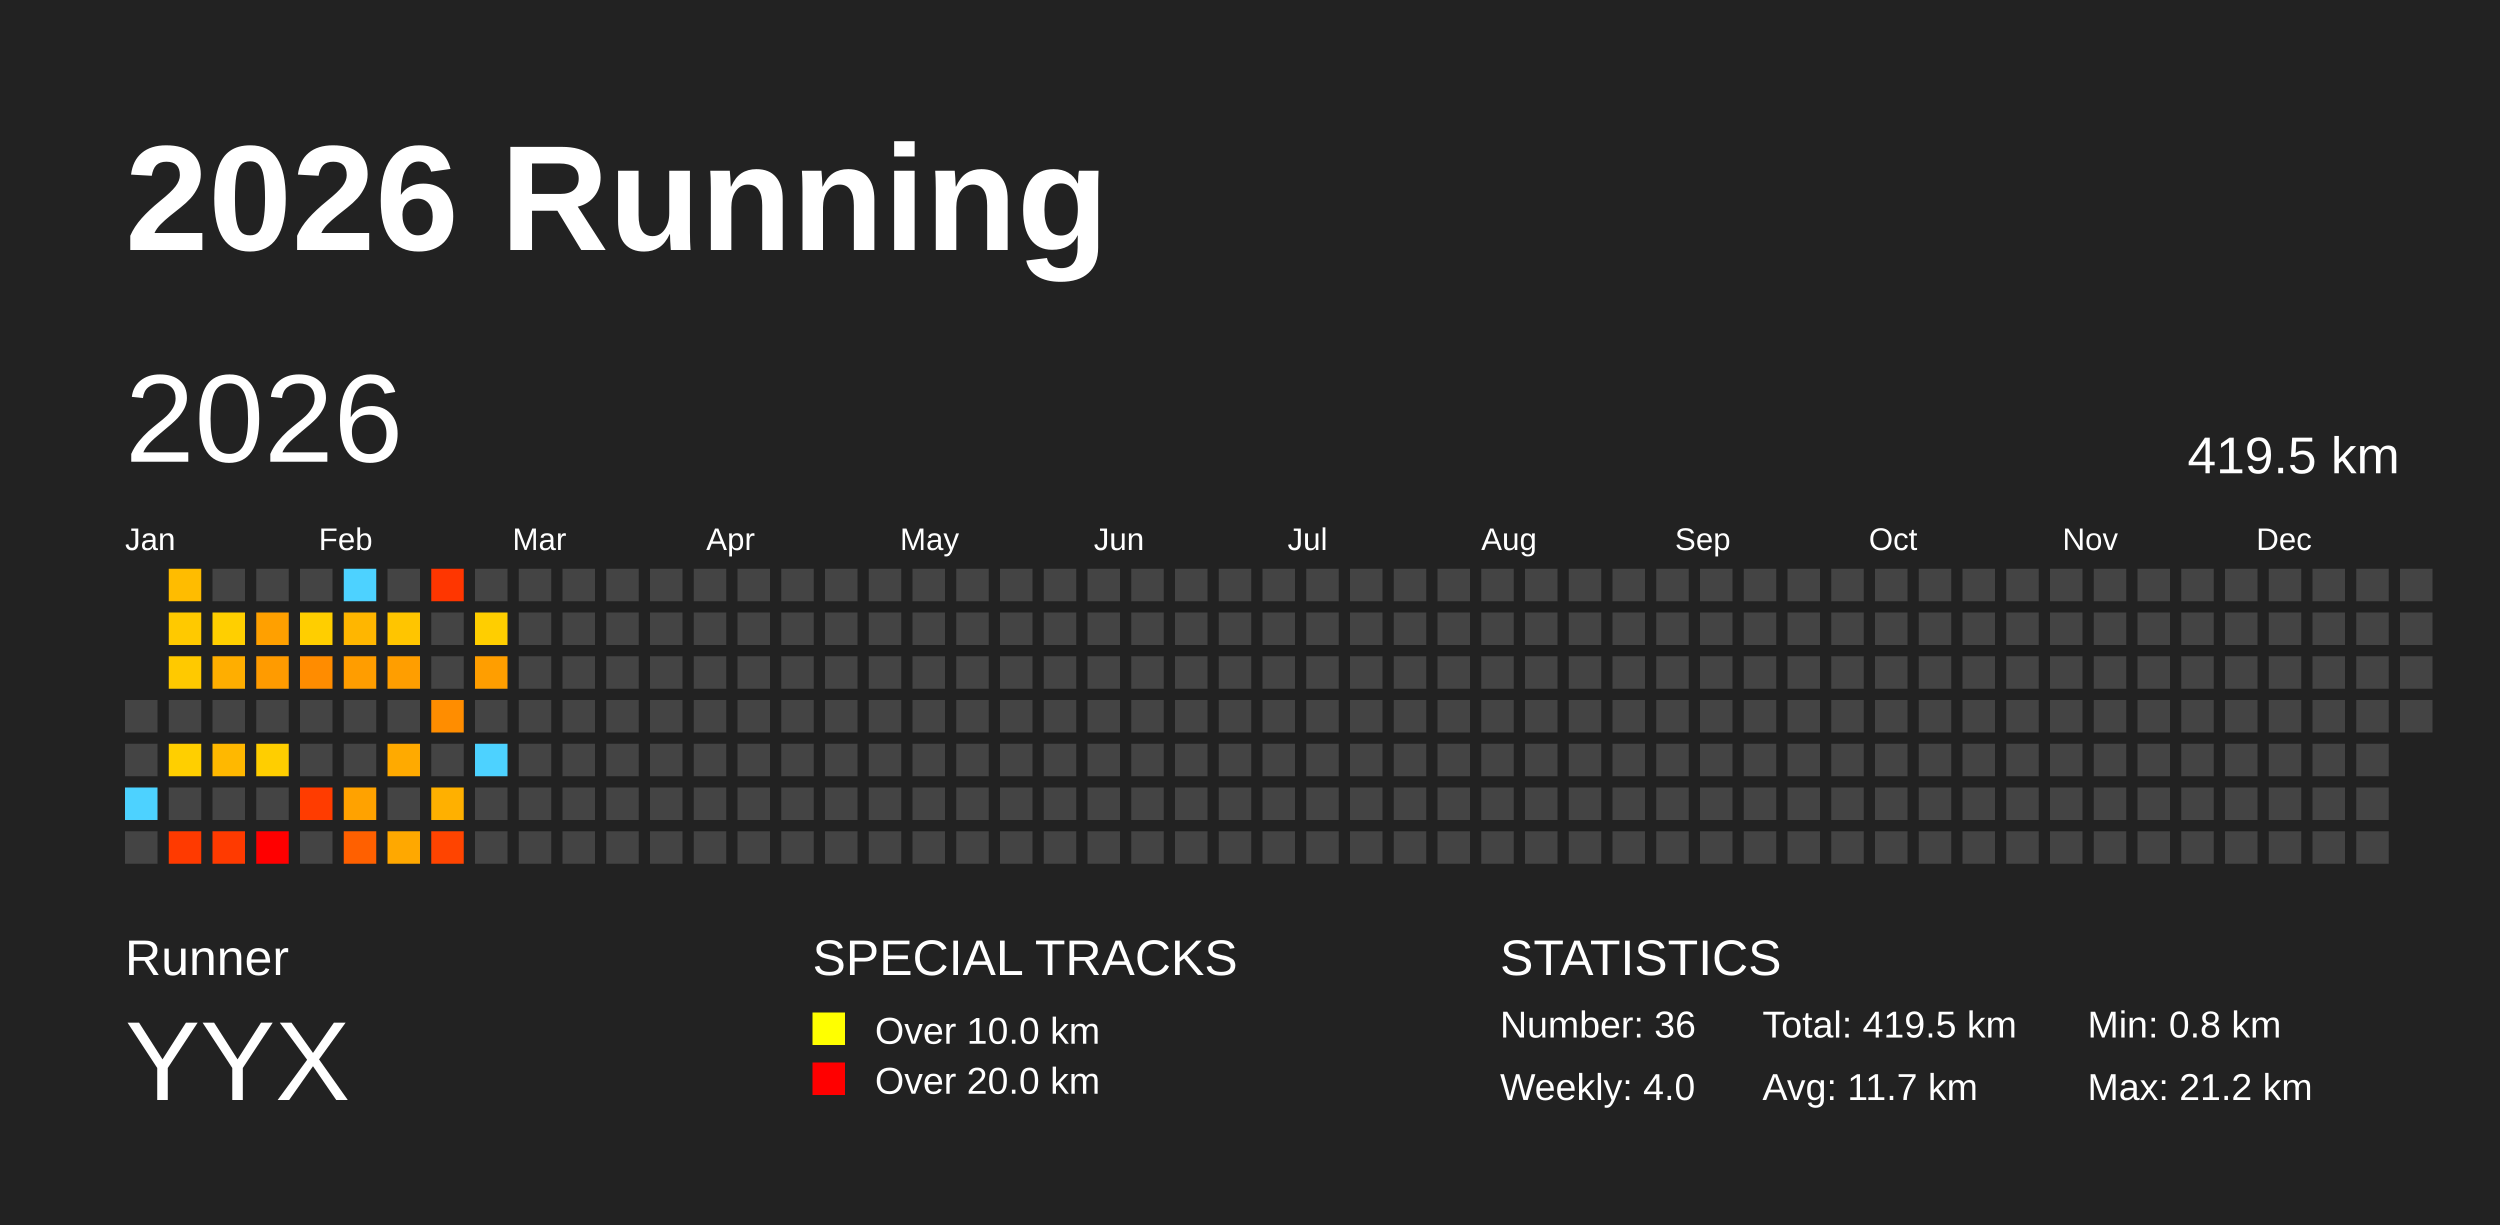
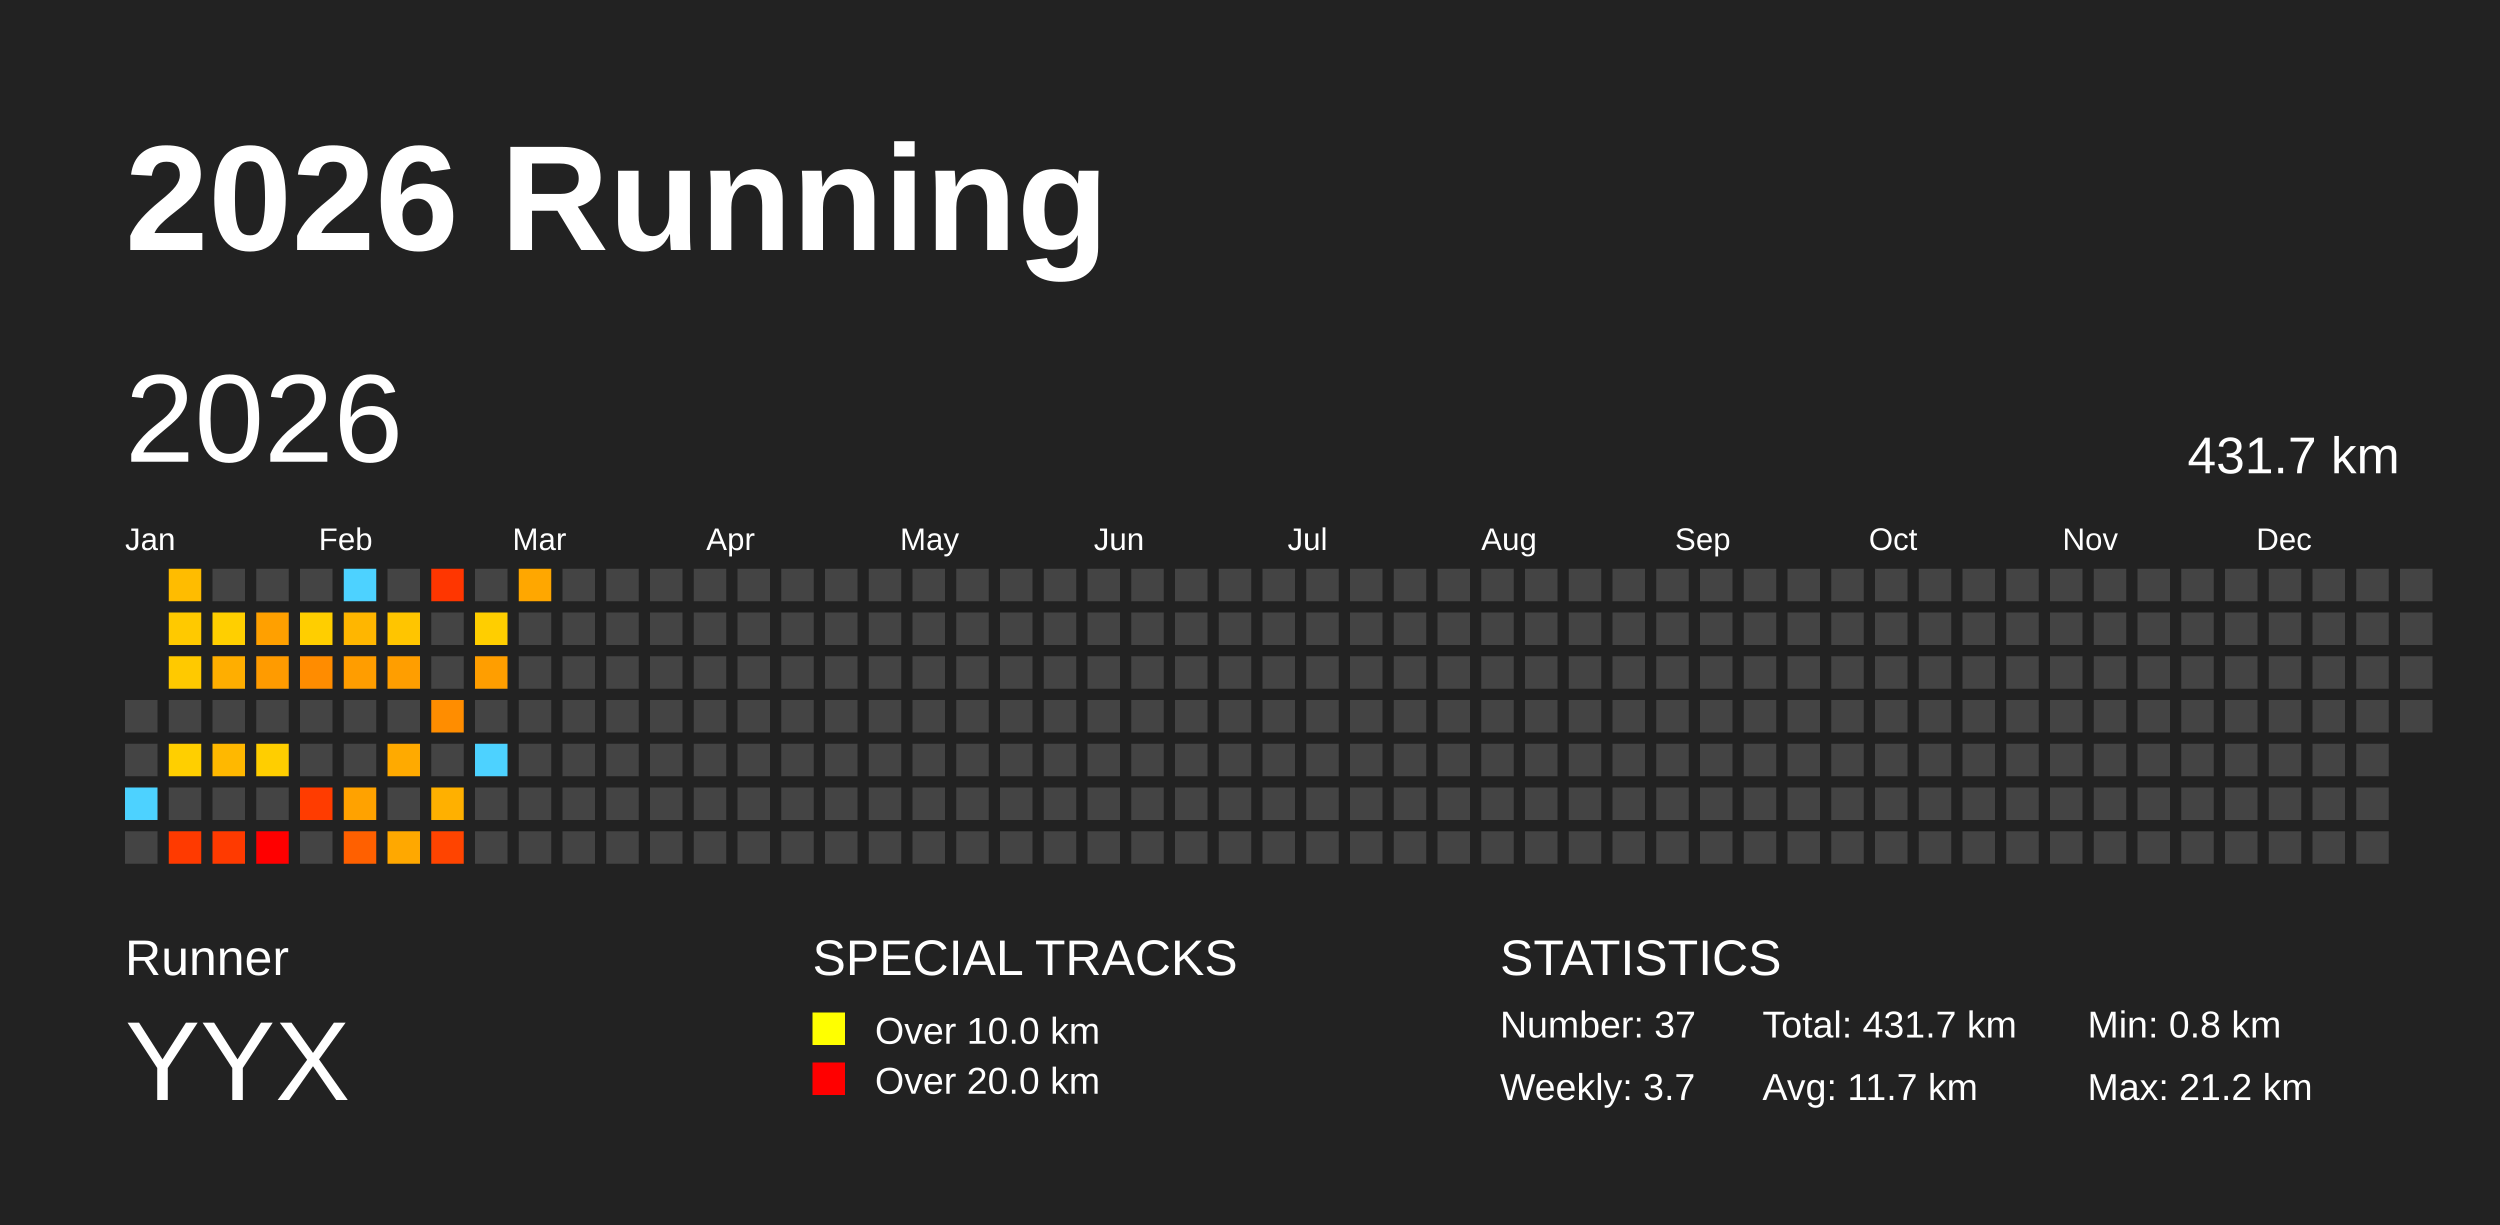
<svg xmlns="http://www.w3.org/2000/svg" baseProfile="full" height="98mm" version="1.1" viewBox="0,0,200,98" width="200mm">
  <defs />
  <rect fill="#222222" height="98" width="200" x="0" y="0" />
  <text fill="#FFFFFF" style="font-size:12px; font-family:Arial; font-weight:bold;" x="10" y="20">2026 Running</text>
  <text fill="#FFFFFF" style="font-size:4px; font-family:Arial" x="10" y="78">Runner</text>
  <text fill="#FFFFFF" style="font-size:9px; font-family:Arial" x="10" y="88">YYX</text>
  <text fill="#FFFFFF" style="font-size:4px; font-family:Arial" x="65" y="78">SPECIAL TRACKS</text>
  <rect fill="yellow" height="2.6" width="2.6" x="65" y="81" />
  <text fill="#FFFFFF" style="font-size:3px; font-family:Arial" x="70" y="83.5">Over 10.0 km</text>
  <rect fill="red" height="2.6" width="2.6" x="65" y="85" />
  <text fill="#FFFFFF" style="font-size:3px; font-family:Arial" x="70" y="87.5">Over 20.0 km</text>
  <text fill="#FFFFFF" style="font-size:4px; font-family:Arial" x="120" y="78">STATISTICS</text>
-   <text fill="#FFFFFF" style="font-size:3px; font-family:Arial" x="120" y="83">Number: 36</text>
-   <text fill="#FFFFFF" style="font-size:3px; font-family:Arial" x="120" y="88">Weekly: 4.0</text>
-   <text fill="#FFFFFF" style="font-size:3px; font-family:Arial" x="141" y="83">Total: 419.5 km</text>
+   <text fill="#FFFFFF" style="font-size:3px; font-family:Arial" x="120" y="83">Number: 37</text>
+   <text fill="#FFFFFF" style="font-size:3px; font-family:Arial" x="120" y="88">Weekly: 3.7</text>
+   <text fill="#FFFFFF" style="font-size:3px; font-family:Arial" x="141" y="83">Total: 431.7 km</text>
  <text fill="#FFFFFF" style="font-size:3px; font-family:Arial" x="141" y="88">Avg: 11.7 km</text>
  <text fill="#FFFFFF" style="font-size:3px; font-family:Arial" x="167" y="83">Min: 0.8 km</text>
  <text fill="#FFFFFF" style="font-size:3px; font-family:Arial" x="167" y="88">Max: 21.2 km</text>
  <text dominant-baseline="hanging" fill="#FFFFFF" style="font-size:10.0px; font-family:Arial;" x="10" y="30">2026</text>
-   <text dominant-baseline="hanging" fill="#FFFFFF" style="font-size:4.125px; font-family:Arial;" x="175" y="35">419.5 km</text>
+   <text dominant-baseline="hanging" fill="#FFFFFF" style="font-size:4.125px; font-family:Arial;" x="175" y="35">431.7 km</text>
  <text fill="#FFFFFF" style="font-size:2.5px; font-family:Arial" x="10.0" y="44">Jan</text>
  <text fill="#FFFFFF" style="font-size:2.5px; font-family:Arial" x="25.5" y="44">Feb</text>
  <text fill="#FFFFFF" style="font-size:2.5px; font-family:Arial" x="41.0" y="44">Mar</text>
  <text fill="#FFFFFF" style="font-size:2.5px; font-family:Arial" x="56.5" y="44">Apr</text>
  <text fill="#FFFFFF" style="font-size:2.5px; font-family:Arial" x="72.0" y="44">May</text>
  <text fill="#FFFFFF" style="font-size:2.5px; font-family:Arial" x="87.5" y="44">Jun</text>
  <text fill="#FFFFFF" style="font-size:2.5px; font-family:Arial" x="103.0" y="44">Jul</text>
  <text fill="#FFFFFF" style="font-size:2.5px; font-family:Arial" x="118.5" y="44">Aug</text>
  <text fill="#FFFFFF" style="font-size:2.5px; font-family:Arial" x="134.0" y="44">Sep</text>
  <text fill="#FFFFFF" style="font-size:2.5px; font-family:Arial" x="149.5" y="44">Oct</text>
  <text fill="#FFFFFF" style="font-size:2.5px; font-family:Arial" x="165.0" y="44">Nov</text>
  <text fill="#FFFFFF" style="font-size:2.5px; font-family:Arial" x="180.5" y="44">Dec</text>
  <rect fill="#444444" height="2.6" width="2.6" x="10.0" y="56.0" />
  <rect fill="#444444" height="2.6" width="2.6" x="10.0" y="59.5" />
  <rect fill="#4dd2ff" height="2.6" width="2.6" x="10.0" y="63.0" />
  <rect fill="#444444" height="2.6" width="2.6" x="10.0" y="66.5" />
  <rect fill="#ffbc00" height="2.6" width="2.6" x="13.5" y="45.5" />
  <rect fill="#ffc900" height="2.6" width="2.6" x="13.5" y="49.0" />
  <rect fill="#ffc900" height="2.6" width="2.6" x="13.5" y="52.5" />
  <rect fill="#444444" height="2.6" width="2.6" x="13.5" y="56.0" />
  <rect fill="#ffcf00" height="2.6" width="2.6" x="13.5" y="59.5" />
  <rect fill="#444444" height="2.6" width="2.6" x="13.5" y="63.0" />
  <rect fill="#ff3a00" height="2.6" width="2.6" x="13.5" y="66.5" />
  <rect fill="#444444" height="2.6" width="2.6" x="17.0" y="45.5" />
  <rect fill="#ffcf00" height="2.6" width="2.6" x="17.0" y="49.0" />
  <rect fill="#ffae00" height="2.6" width="2.6" x="17.0" y="52.5" />
  <rect fill="#444444" height="2.6" width="2.6" x="17.0" y="56.0" />
  <rect fill="#ffb800" height="2.6" width="2.6" x="17.0" y="59.5" />
  <rect fill="#444444" height="2.6" width="2.6" x="17.0" y="63.0" />
  <rect fill="#ff3a00" height="2.6" width="2.6" x="17.0" y="66.5" />
  <rect fill="#444444" height="2.6" width="2.6" x="20.5" y="45.5" />
  <rect fill="#ffa000" height="2.6" width="2.6" x="20.5" y="49.0" />
  <rect fill="#ff9b00" height="2.6" width="2.6" x="20.5" y="52.5" />
  <rect fill="#444444" height="2.6" width="2.6" x="20.5" y="56.0" />
  <rect fill="#ffce00" height="2.6" width="2.6" x="20.5" y="59.5" />
  <rect fill="#444444" height="2.6" width="2.6" x="20.5" y="63.0" />
  <rect fill="red" height="2.6" width="2.6" x="20.5" y="66.5" />
  <rect fill="#444444" height="2.6" width="2.6" x="24.0" y="45.5" />
  <rect fill="#ffce00" height="2.6" width="2.6" x="24.0" y="49.0" />
  <rect fill="#ff8c00" height="2.6" width="2.6" x="24.0" y="52.5" />
  <rect fill="#444444" height="2.6" width="2.6" x="24.0" y="56.0" />
  <rect fill="#444444" height="2.6" width="2.6" x="24.0" y="59.5" />
  <rect fill="#ff3c00" height="2.6" width="2.6" x="24.0" y="63.0" />
  <rect fill="#444444" height="2.6" width="2.6" x="24.0" y="66.5" />
  <rect fill="#4dd2ff" height="2.6" width="2.6" x="27.5" y="45.5" />
  <rect fill="#ffb600" height="2.6" width="2.6" x="27.5" y="49.0" />
  <rect fill="#ff9d00" height="2.6" width="2.6" x="27.5" y="52.5" />
  <rect fill="#444444" height="2.6" width="2.6" x="27.5" y="56.0" />
  <rect fill="#444444" height="2.6" width="2.6" x="27.5" y="59.5" />
  <rect fill="#ffa200" height="2.6" width="2.6" x="27.5" y="63.0" />
  <rect fill="#ff6000" height="2.6" width="2.6" x="27.5" y="66.5" />
  <rect fill="#444444" height="2.6" width="2.6" x="31.0" y="45.5" />
  <rect fill="#ffc500" height="2.6" width="2.6" x="31.0" y="49.0" />
  <rect fill="#ff9e00" height="2.6" width="2.6" x="31.0" y="52.5" />
  <rect fill="#444444" height="2.6" width="2.6" x="31.0" y="56.0" />
  <rect fill="#ffaa00" height="2.6" width="2.6" x="31.0" y="59.5" />
  <rect fill="#444444" height="2.6" width="2.6" x="31.0" y="63.0" />
  <rect fill="#ffa800" height="2.6" width="2.6" x="31.0" y="66.5" />
  <rect fill="#ff3600" height="2.6" width="2.6" x="34.5" y="45.5" />
  <rect fill="#444444" height="2.6" width="2.6" x="34.5" y="49.0" />
  <rect fill="#444444" height="2.6" width="2.6" x="34.5" y="52.5" />
  <rect fill="#ff8d00" height="2.6" width="2.6" x="34.5" y="56.0" />
  <rect fill="#444444" height="2.6" width="2.6" x="34.5" y="59.5" />
  <rect fill="#ffb000" height="2.6" width="2.6" x="34.5" y="63.0" />
  <rect fill="#ff4400" height="2.6" width="2.6" x="34.5" y="66.5" />
  <rect fill="#444444" height="2.6" width="2.6" x="38.0" y="45.5" />
  <rect fill="#ffce00" height="2.6" width="2.6" x="38.0" y="49.0" />
  <rect fill="#ff9e00" height="2.6" width="2.6" x="38.0" y="52.5" />
  <rect fill="#444444" height="2.6" width="2.6" x="38.0" y="56.0" />
  <rect fill="#4dd2ff" height="2.6" width="2.6" x="38.0" y="59.5" />
  <rect fill="#444444" height="2.6" width="2.6" x="38.0" y="63.0" />
  <rect fill="#444444" height="2.6" width="2.6" x="38.0" y="66.5" />
-   <rect fill="#444444" height="2.6" width="2.6" x="41.5" y="45.5" />
+   <rect fill="#ffa700" height="2.6" width="2.6" x="41.5" y="45.5" />
  <rect fill="#444444" height="2.6" width="2.6" x="41.5" y="49.0" />
  <rect fill="#444444" height="2.6" width="2.6" x="41.5" y="52.5" />
  <rect fill="#444444" height="2.6" width="2.6" x="41.5" y="56.0" />
  <rect fill="#444444" height="2.6" width="2.6" x="41.5" y="59.5" />
  <rect fill="#444444" height="2.6" width="2.6" x="41.5" y="63.0" />
  <rect fill="#444444" height="2.6" width="2.6" x="41.5" y="66.5" />
  <rect fill="#444444" height="2.6" width="2.6" x="45.0" y="45.5" />
  <rect fill="#444444" height="2.6" width="2.6" x="45.0" y="49.0" />
  <rect fill="#444444" height="2.6" width="2.6" x="45.0" y="52.5" />
  <rect fill="#444444" height="2.6" width="2.6" x="45.0" y="56.0" />
  <rect fill="#444444" height="2.6" width="2.6" x="45.0" y="59.5" />
  <rect fill="#444444" height="2.6" width="2.6" x="45.0" y="63.0" />
  <rect fill="#444444" height="2.6" width="2.6" x="45.0" y="66.5" />
  <rect fill="#444444" height="2.6" width="2.6" x="48.5" y="45.5" />
  <rect fill="#444444" height="2.6" width="2.6" x="48.5" y="49.0" />
  <rect fill="#444444" height="2.6" width="2.6" x="48.5" y="52.5" />
  <rect fill="#444444" height="2.6" width="2.6" x="48.5" y="56.0" />
  <rect fill="#444444" height="2.6" width="2.6" x="48.5" y="59.5" />
  <rect fill="#444444" height="2.6" width="2.6" x="48.5" y="63.0" />
  <rect fill="#444444" height="2.6" width="2.6" x="48.5" y="66.5" />
  <rect fill="#444444" height="2.6" width="2.6" x="52.0" y="45.5" />
  <rect fill="#444444" height="2.6" width="2.6" x="52.0" y="49.0" />
  <rect fill="#444444" height="2.6" width="2.6" x="52.0" y="52.5" />
  <rect fill="#444444" height="2.6" width="2.6" x="52.0" y="56.0" />
  <rect fill="#444444" height="2.6" width="2.6" x="52.0" y="59.5" />
  <rect fill="#444444" height="2.6" width="2.6" x="52.0" y="63.0" />
  <rect fill="#444444" height="2.6" width="2.6" x="52.0" y="66.5" />
  <rect fill="#444444" height="2.6" width="2.6" x="55.5" y="45.5" />
  <rect fill="#444444" height="2.6" width="2.6" x="55.5" y="49.0" />
  <rect fill="#444444" height="2.6" width="2.6" x="55.5" y="52.5" />
  <rect fill="#444444" height="2.6" width="2.6" x="55.5" y="56.0" />
  <rect fill="#444444" height="2.6" width="2.6" x="55.5" y="59.5" />
  <rect fill="#444444" height="2.6" width="2.6" x="55.5" y="63.0" />
  <rect fill="#444444" height="2.6" width="2.6" x="55.5" y="66.5" />
  <rect fill="#444444" height="2.6" width="2.6" x="59.0" y="45.5" />
  <rect fill="#444444" height="2.6" width="2.6" x="59.0" y="49.0" />
  <rect fill="#444444" height="2.6" width="2.6" x="59.0" y="52.5" />
  <rect fill="#444444" height="2.6" width="2.6" x="59.0" y="56.0" />
  <rect fill="#444444" height="2.6" width="2.6" x="59.0" y="59.5" />
  <rect fill="#444444" height="2.6" width="2.6" x="59.0" y="63.0" />
  <rect fill="#444444" height="2.6" width="2.6" x="59.0" y="66.5" />
  <rect fill="#444444" height="2.6" width="2.6" x="62.5" y="45.5" />
  <rect fill="#444444" height="2.6" width="2.6" x="62.5" y="49.0" />
  <rect fill="#444444" height="2.6" width="2.6" x="62.5" y="52.5" />
  <rect fill="#444444" height="2.6" width="2.6" x="62.5" y="56.0" />
  <rect fill="#444444" height="2.6" width="2.6" x="62.5" y="59.5" />
  <rect fill="#444444" height="2.6" width="2.6" x="62.5" y="63.0" />
  <rect fill="#444444" height="2.6" width="2.6" x="62.5" y="66.5" />
  <rect fill="#444444" height="2.6" width="2.6" x="66.0" y="45.5" />
  <rect fill="#444444" height="2.6" width="2.6" x="66.0" y="49.0" />
  <rect fill="#444444" height="2.6" width="2.6" x="66.0" y="52.5" />
  <rect fill="#444444" height="2.6" width="2.6" x="66.0" y="56.0" />
  <rect fill="#444444" height="2.6" width="2.6" x="66.0" y="59.5" />
  <rect fill="#444444" height="2.6" width="2.6" x="66.0" y="63.0" />
  <rect fill="#444444" height="2.6" width="2.6" x="66.0" y="66.5" />
  <rect fill="#444444" height="2.6" width="2.6" x="69.5" y="45.5" />
  <rect fill="#444444" height="2.6" width="2.6" x="69.5" y="49.0" />
  <rect fill="#444444" height="2.6" width="2.6" x="69.5" y="52.5" />
  <rect fill="#444444" height="2.6" width="2.6" x="69.5" y="56.0" />
  <rect fill="#444444" height="2.6" width="2.6" x="69.5" y="59.5" />
  <rect fill="#444444" height="2.6" width="2.6" x="69.5" y="63.0" />
  <rect fill="#444444" height="2.6" width="2.6" x="69.5" y="66.5" />
  <rect fill="#444444" height="2.6" width="2.6" x="73.0" y="45.5" />
  <rect fill="#444444" height="2.6" width="2.6" x="73.0" y="49.0" />
  <rect fill="#444444" height="2.6" width="2.6" x="73.0" y="52.5" />
  <rect fill="#444444" height="2.6" width="2.6" x="73.0" y="56.0" />
  <rect fill="#444444" height="2.6" width="2.6" x="73.0" y="59.5" />
  <rect fill="#444444" height="2.6" width="2.6" x="73.0" y="63.0" />
  <rect fill="#444444" height="2.6" width="2.6" x="73.0" y="66.5" />
  <rect fill="#444444" height="2.6" width="2.6" x="76.5" y="45.5" />
  <rect fill="#444444" height="2.6" width="2.6" x="76.5" y="49.0" />
  <rect fill="#444444" height="2.6" width="2.6" x="76.5" y="52.5" />
  <rect fill="#444444" height="2.6" width="2.6" x="76.5" y="56.0" />
  <rect fill="#444444" height="2.6" width="2.6" x="76.5" y="59.5" />
  <rect fill="#444444" height="2.6" width="2.6" x="76.5" y="63.0" />
  <rect fill="#444444" height="2.6" width="2.6" x="76.5" y="66.5" />
  <rect fill="#444444" height="2.6" width="2.6" x="80.0" y="45.5" />
  <rect fill="#444444" height="2.6" width="2.6" x="80.0" y="49.0" />
  <rect fill="#444444" height="2.6" width="2.6" x="80.0" y="52.5" />
  <rect fill="#444444" height="2.6" width="2.6" x="80.0" y="56.0" />
  <rect fill="#444444" height="2.6" width="2.6" x="80.0" y="59.5" />
  <rect fill="#444444" height="2.6" width="2.6" x="80.0" y="63.0" />
  <rect fill="#444444" height="2.6" width="2.6" x="80.0" y="66.5" />
  <rect fill="#444444" height="2.6" width="2.6" x="83.5" y="45.5" />
  <rect fill="#444444" height="2.6" width="2.6" x="83.5" y="49.0" />
  <rect fill="#444444" height="2.6" width="2.6" x="83.5" y="52.5" />
  <rect fill="#444444" height="2.6" width="2.6" x="83.5" y="56.0" />
  <rect fill="#444444" height="2.6" width="2.6" x="83.5" y="59.5" />
  <rect fill="#444444" height="2.6" width="2.6" x="83.5" y="63.0" />
  <rect fill="#444444" height="2.6" width="2.6" x="83.5" y="66.5" />
  <rect fill="#444444" height="2.6" width="2.6" x="87.0" y="45.5" />
  <rect fill="#444444" height="2.6" width="2.6" x="87.0" y="49.0" />
  <rect fill="#444444" height="2.6" width="2.6" x="87.0" y="52.5" />
  <rect fill="#444444" height="2.6" width="2.6" x="87.0" y="56.0" />
  <rect fill="#444444" height="2.6" width="2.6" x="87.0" y="59.5" />
  <rect fill="#444444" height="2.6" width="2.6" x="87.0" y="63.0" />
  <rect fill="#444444" height="2.6" width="2.6" x="87.0" y="66.5" />
  <rect fill="#444444" height="2.6" width="2.6" x="90.5" y="45.5" />
  <rect fill="#444444" height="2.6" width="2.6" x="90.5" y="49.0" />
  <rect fill="#444444" height="2.6" width="2.6" x="90.5" y="52.5" />
  <rect fill="#444444" height="2.6" width="2.6" x="90.5" y="56.0" />
  <rect fill="#444444" height="2.6" width="2.6" x="90.5" y="59.5" />
  <rect fill="#444444" height="2.6" width="2.6" x="90.5" y="63.0" />
  <rect fill="#444444" height="2.6" width="2.6" x="90.5" y="66.5" />
  <rect fill="#444444" height="2.6" width="2.6" x="94.0" y="45.5" />
  <rect fill="#444444" height="2.6" width="2.6" x="94.0" y="49.0" />
  <rect fill="#444444" height="2.6" width="2.6" x="94.0" y="52.5" />
  <rect fill="#444444" height="2.6" width="2.6" x="94.0" y="56.0" />
  <rect fill="#444444" height="2.6" width="2.6" x="94.0" y="59.5" />
  <rect fill="#444444" height="2.6" width="2.6" x="94.0" y="63.0" />
  <rect fill="#444444" height="2.6" width="2.6" x="94.0" y="66.5" />
  <rect fill="#444444" height="2.6" width="2.6" x="97.5" y="45.5" />
  <rect fill="#444444" height="2.6" width="2.6" x="97.5" y="49.0" />
  <rect fill="#444444" height="2.6" width="2.6" x="97.5" y="52.5" />
  <rect fill="#444444" height="2.6" width="2.6" x="97.5" y="56.0" />
  <rect fill="#444444" height="2.6" width="2.6" x="97.5" y="59.5" />
  <rect fill="#444444" height="2.6" width="2.6" x="97.5" y="63.0" />
  <rect fill="#444444" height="2.6" width="2.6" x="97.5" y="66.5" />
  <rect fill="#444444" height="2.6" width="2.6" x="101.0" y="45.5" />
  <rect fill="#444444" height="2.6" width="2.6" x="101.0" y="49.0" />
  <rect fill="#444444" height="2.6" width="2.6" x="101.0" y="52.5" />
  <rect fill="#444444" height="2.6" width="2.6" x="101.0" y="56.0" />
  <rect fill="#444444" height="2.6" width="2.6" x="101.0" y="59.5" />
  <rect fill="#444444" height="2.6" width="2.6" x="101.0" y="63.0" />
  <rect fill="#444444" height="2.6" width="2.6" x="101.0" y="66.5" />
  <rect fill="#444444" height="2.6" width="2.6" x="104.5" y="45.5" />
  <rect fill="#444444" height="2.6" width="2.6" x="104.5" y="49.0" />
  <rect fill="#444444" height="2.6" width="2.6" x="104.5" y="52.5" />
  <rect fill="#444444" height="2.6" width="2.6" x="104.5" y="56.0" />
  <rect fill="#444444" height="2.6" width="2.6" x="104.5" y="59.5" />
  <rect fill="#444444" height="2.6" width="2.6" x="104.5" y="63.0" />
  <rect fill="#444444" height="2.6" width="2.6" x="104.5" y="66.5" />
  <rect fill="#444444" height="2.6" width="2.6" x="108.0" y="45.5" />
  <rect fill="#444444" height="2.6" width="2.6" x="108.0" y="49.0" />
  <rect fill="#444444" height="2.6" width="2.6" x="108.0" y="52.5" />
  <rect fill="#444444" height="2.6" width="2.6" x="108.0" y="56.0" />
  <rect fill="#444444" height="2.6" width="2.6" x="108.0" y="59.5" />
  <rect fill="#444444" height="2.6" width="2.6" x="108.0" y="63.0" />
  <rect fill="#444444" height="2.6" width="2.6" x="108.0" y="66.5" />
  <rect fill="#444444" height="2.6" width="2.6" x="111.5" y="45.5" />
  <rect fill="#444444" height="2.6" width="2.6" x="111.5" y="49.0" />
  <rect fill="#444444" height="2.6" width="2.6" x="111.5" y="52.5" />
  <rect fill="#444444" height="2.6" width="2.6" x="111.5" y="56.0" />
  <rect fill="#444444" height="2.6" width="2.6" x="111.5" y="59.5" />
  <rect fill="#444444" height="2.6" width="2.6" x="111.5" y="63.0" />
  <rect fill="#444444" height="2.6" width="2.6" x="111.5" y="66.5" />
  <rect fill="#444444" height="2.6" width="2.6" x="115.0" y="45.5" />
  <rect fill="#444444" height="2.6" width="2.6" x="115.0" y="49.0" />
  <rect fill="#444444" height="2.6" width="2.6" x="115.0" y="52.5" />
  <rect fill="#444444" height="2.6" width="2.6" x="115.0" y="56.0" />
  <rect fill="#444444" height="2.6" width="2.6" x="115.0" y="59.5" />
  <rect fill="#444444" height="2.6" width="2.6" x="115.0" y="63.0" />
  <rect fill="#444444" height="2.6" width="2.6" x="115.0" y="66.5" />
  <rect fill="#444444" height="2.6" width="2.6" x="118.5" y="45.5" />
  <rect fill="#444444" height="2.6" width="2.6" x="118.5" y="49.0" />
  <rect fill="#444444" height="2.6" width="2.6" x="118.5" y="52.5" />
  <rect fill="#444444" height="2.6" width="2.6" x="118.5" y="56.0" />
  <rect fill="#444444" height="2.6" width="2.6" x="118.5" y="59.5" />
  <rect fill="#444444" height="2.6" width="2.6" x="118.5" y="63.0" />
  <rect fill="#444444" height="2.6" width="2.6" x="118.5" y="66.5" />
  <rect fill="#444444" height="2.6" width="2.6" x="122.0" y="45.5" />
  <rect fill="#444444" height="2.6" width="2.6" x="122.0" y="49.0" />
  <rect fill="#444444" height="2.6" width="2.6" x="122.0" y="52.5" />
  <rect fill="#444444" height="2.6" width="2.6" x="122.0" y="56.0" />
  <rect fill="#444444" height="2.6" width="2.6" x="122.0" y="59.5" />
  <rect fill="#444444" height="2.6" width="2.6" x="122.0" y="63.0" />
  <rect fill="#444444" height="2.6" width="2.6" x="122.0" y="66.5" />
  <rect fill="#444444" height="2.6" width="2.6" x="125.5" y="45.5" />
  <rect fill="#444444" height="2.6" width="2.6" x="125.5" y="49.0" />
  <rect fill="#444444" height="2.6" width="2.6" x="125.5" y="52.5" />
  <rect fill="#444444" height="2.6" width="2.6" x="125.5" y="56.0" />
  <rect fill="#444444" height="2.6" width="2.6" x="125.5" y="59.5" />
  <rect fill="#444444" height="2.6" width="2.6" x="125.5" y="63.0" />
  <rect fill="#444444" height="2.6" width="2.6" x="125.5" y="66.5" />
  <rect fill="#444444" height="2.6" width="2.6" x="129.0" y="45.5" />
  <rect fill="#444444" height="2.6" width="2.6" x="129.0" y="49.0" />
  <rect fill="#444444" height="2.6" width="2.6" x="129.0" y="52.5" />
  <rect fill="#444444" height="2.6" width="2.6" x="129.0" y="56.0" />
  <rect fill="#444444" height="2.6" width="2.6" x="129.0" y="59.5" />
  <rect fill="#444444" height="2.6" width="2.6" x="129.0" y="63.0" />
  <rect fill="#444444" height="2.6" width="2.6" x="129.0" y="66.5" />
  <rect fill="#444444" height="2.6" width="2.6" x="132.5" y="45.5" />
  <rect fill="#444444" height="2.6" width="2.6" x="132.5" y="49.0" />
  <rect fill="#444444" height="2.6" width="2.6" x="132.5" y="52.5" />
  <rect fill="#444444" height="2.6" width="2.6" x="132.5" y="56.0" />
  <rect fill="#444444" height="2.6" width="2.6" x="132.5" y="59.5" />
  <rect fill="#444444" height="2.6" width="2.6" x="132.5" y="63.0" />
  <rect fill="#444444" height="2.6" width="2.6" x="132.5" y="66.5" />
  <rect fill="#444444" height="2.6" width="2.6" x="136.0" y="45.5" />
  <rect fill="#444444" height="2.6" width="2.6" x="136.0" y="49.0" />
  <rect fill="#444444" height="2.6" width="2.6" x="136.0" y="52.5" />
  <rect fill="#444444" height="2.6" width="2.6" x="136.0" y="56.0" />
  <rect fill="#444444" height="2.6" width="2.6" x="136.0" y="59.5" />
  <rect fill="#444444" height="2.6" width="2.6" x="136.0" y="63.0" />
  <rect fill="#444444" height="2.6" width="2.6" x="136.0" y="66.5" />
  <rect fill="#444444" height="2.6" width="2.6" x="139.5" y="45.5" />
  <rect fill="#444444" height="2.6" width="2.6" x="139.5" y="49.0" />
  <rect fill="#444444" height="2.6" width="2.6" x="139.5" y="52.5" />
  <rect fill="#444444" height="2.6" width="2.6" x="139.5" y="56.0" />
  <rect fill="#444444" height="2.6" width="2.6" x="139.5" y="59.5" />
  <rect fill="#444444" height="2.6" width="2.6" x="139.5" y="63.0" />
  <rect fill="#444444" height="2.6" width="2.6" x="139.5" y="66.5" />
  <rect fill="#444444" height="2.6" width="2.6" x="143.0" y="45.5" />
  <rect fill="#444444" height="2.6" width="2.6" x="143.0" y="49.0" />
  <rect fill="#444444" height="2.6" width="2.6" x="143.0" y="52.5" />
  <rect fill="#444444" height="2.6" width="2.6" x="143.0" y="56.0" />
  <rect fill="#444444" height="2.6" width="2.6" x="143.0" y="59.5" />
  <rect fill="#444444" height="2.6" width="2.6" x="143.0" y="63.0" />
  <rect fill="#444444" height="2.6" width="2.6" x="143.0" y="66.5" />
  <rect fill="#444444" height="2.6" width="2.6" x="146.5" y="45.5" />
  <rect fill="#444444" height="2.6" width="2.6" x="146.5" y="49.0" />
  <rect fill="#444444" height="2.6" width="2.6" x="146.5" y="52.5" />
  <rect fill="#444444" height="2.6" width="2.6" x="146.5" y="56.0" />
  <rect fill="#444444" height="2.6" width="2.6" x="146.5" y="59.5" />
  <rect fill="#444444" height="2.6" width="2.6" x="146.5" y="63.0" />
  <rect fill="#444444" height="2.6" width="2.6" x="146.5" y="66.5" />
  <rect fill="#444444" height="2.6" width="2.6" x="150.0" y="45.5" />
  <rect fill="#444444" height="2.6" width="2.6" x="150.0" y="49.0" />
  <rect fill="#444444" height="2.6" width="2.6" x="150.0" y="52.5" />
  <rect fill="#444444" height="2.6" width="2.6" x="150.0" y="56.0" />
  <rect fill="#444444" height="2.6" width="2.6" x="150.0" y="59.5" />
  <rect fill="#444444" height="2.6" width="2.6" x="150.0" y="63.0" />
  <rect fill="#444444" height="2.6" width="2.6" x="150.0" y="66.5" />
  <rect fill="#444444" height="2.6" width="2.6" x="153.5" y="45.5" />
  <rect fill="#444444" height="2.6" width="2.6" x="153.5" y="49.0" />
  <rect fill="#444444" height="2.6" width="2.6" x="153.5" y="52.5" />
  <rect fill="#444444" height="2.6" width="2.6" x="153.5" y="56.0" />
  <rect fill="#444444" height="2.6" width="2.6" x="153.5" y="59.5" />
  <rect fill="#444444" height="2.6" width="2.6" x="153.5" y="63.0" />
  <rect fill="#444444" height="2.6" width="2.6" x="153.5" y="66.5" />
  <rect fill="#444444" height="2.6" width="2.6" x="157.0" y="45.5" />
  <rect fill="#444444" height="2.6" width="2.6" x="157.0" y="49.0" />
  <rect fill="#444444" height="2.6" width="2.6" x="157.0" y="52.5" />
  <rect fill="#444444" height="2.6" width="2.6" x="157.0" y="56.0" />
  <rect fill="#444444" height="2.6" width="2.6" x="157.0" y="59.5" />
  <rect fill="#444444" height="2.6" width="2.6" x="157.0" y="63.0" />
  <rect fill="#444444" height="2.6" width="2.6" x="157.0" y="66.5" />
  <rect fill="#444444" height="2.6" width="2.6" x="160.5" y="45.5" />
  <rect fill="#444444" height="2.6" width="2.6" x="160.5" y="49.0" />
  <rect fill="#444444" height="2.6" width="2.6" x="160.5" y="52.5" />
  <rect fill="#444444" height="2.6" width="2.6" x="160.5" y="56.0" />
  <rect fill="#444444" height="2.6" width="2.6" x="160.5" y="59.5" />
  <rect fill="#444444" height="2.6" width="2.6" x="160.5" y="63.0" />
  <rect fill="#444444" height="2.6" width="2.6" x="160.5" y="66.5" />
  <rect fill="#444444" height="2.6" width="2.6" x="164.0" y="45.5" />
  <rect fill="#444444" height="2.6" width="2.6" x="164.0" y="49.0" />
  <rect fill="#444444" height="2.6" width="2.6" x="164.0" y="52.5" />
  <rect fill="#444444" height="2.6" width="2.6" x="164.0" y="56.0" />
  <rect fill="#444444" height="2.6" width="2.6" x="164.0" y="59.5" />
  <rect fill="#444444" height="2.6" width="2.6" x="164.0" y="63.0" />
  <rect fill="#444444" height="2.6" width="2.6" x="164.0" y="66.5" />
  <rect fill="#444444" height="2.6" width="2.6" x="167.5" y="45.5" />
  <rect fill="#444444" height="2.6" width="2.6" x="167.5" y="49.0" />
  <rect fill="#444444" height="2.6" width="2.6" x="167.5" y="52.5" />
  <rect fill="#444444" height="2.6" width="2.6" x="167.5" y="56.0" />
  <rect fill="#444444" height="2.6" width="2.6" x="167.5" y="59.5" />
  <rect fill="#444444" height="2.6" width="2.6" x="167.5" y="63.0" />
  <rect fill="#444444" height="2.6" width="2.6" x="167.5" y="66.5" />
  <rect fill="#444444" height="2.6" width="2.6" x="171.0" y="45.5" />
  <rect fill="#444444" height="2.6" width="2.6" x="171.0" y="49.0" />
  <rect fill="#444444" height="2.6" width="2.6" x="171.0" y="52.5" />
  <rect fill="#444444" height="2.6" width="2.6" x="171.0" y="56.0" />
  <rect fill="#444444" height="2.6" width="2.6" x="171.0" y="59.5" />
  <rect fill="#444444" height="2.6" width="2.6" x="171.0" y="63.0" />
  <rect fill="#444444" height="2.6" width="2.6" x="171.0" y="66.5" />
  <rect fill="#444444" height="2.6" width="2.6" x="174.5" y="45.5" />
  <rect fill="#444444" height="2.6" width="2.6" x="174.5" y="49.0" />
  <rect fill="#444444" height="2.6" width="2.6" x="174.5" y="52.5" />
  <rect fill="#444444" height="2.6" width="2.6" x="174.5" y="56.0" />
  <rect fill="#444444" height="2.6" width="2.6" x="174.5" y="59.5" />
  <rect fill="#444444" height="2.6" width="2.6" x="174.5" y="63.0" />
  <rect fill="#444444" height="2.6" width="2.6" x="174.5" y="66.5" />
  <rect fill="#444444" height="2.6" width="2.6" x="178.0" y="45.5" />
  <rect fill="#444444" height="2.6" width="2.6" x="178.0" y="49.0" />
  <rect fill="#444444" height="2.6" width="2.6" x="178.0" y="52.5" />
  <rect fill="#444444" height="2.6" width="2.6" x="178.0" y="56.0" />
  <rect fill="#444444" height="2.6" width="2.6" x="178.0" y="59.5" />
  <rect fill="#444444" height="2.6" width="2.6" x="178.0" y="63.0" />
  <rect fill="#444444" height="2.6" width="2.6" x="178.0" y="66.5" />
  <rect fill="#444444" height="2.6" width="2.6" x="181.5" y="45.5" />
  <rect fill="#444444" height="2.6" width="2.6" x="181.5" y="49.0" />
  <rect fill="#444444" height="2.6" width="2.6" x="181.5" y="52.5" />
  <rect fill="#444444" height="2.6" width="2.6" x="181.5" y="56.0" />
  <rect fill="#444444" height="2.6" width="2.6" x="181.5" y="59.5" />
  <rect fill="#444444" height="2.6" width="2.6" x="181.5" y="63.0" />
  <rect fill="#444444" height="2.6" width="2.6" x="181.5" y="66.5" />
  <rect fill="#444444" height="2.6" width="2.6" x="185.0" y="45.5" />
  <rect fill="#444444" height="2.6" width="2.6" x="185.0" y="49.0" />
  <rect fill="#444444" height="2.6" width="2.6" x="185.0" y="52.5" />
  <rect fill="#444444" height="2.6" width="2.6" x="185.0" y="56.0" />
  <rect fill="#444444" height="2.6" width="2.6" x="185.0" y="59.5" />
  <rect fill="#444444" height="2.6" width="2.6" x="185.0" y="63.0" />
  <rect fill="#444444" height="2.6" width="2.6" x="185.0" y="66.5" />
  <rect fill="#444444" height="2.6" width="2.6" x="188.5" y="45.5" />
  <rect fill="#444444" height="2.6" width="2.6" x="188.5" y="49.0" />
  <rect fill="#444444" height="2.6" width="2.6" x="188.5" y="52.5" />
  <rect fill="#444444" height="2.6" width="2.6" x="188.5" y="56.0" />
  <rect fill="#444444" height="2.6" width="2.6" x="188.5" y="59.5" />
  <rect fill="#444444" height="2.6" width="2.6" x="188.5" y="63.0" />
  <rect fill="#444444" height="2.6" width="2.6" x="188.5" y="66.5" />
  <rect fill="#444444" height="2.6" width="2.6" x="192.0" y="45.5" />
  <rect fill="#444444" height="2.6" width="2.6" x="192.0" y="49.0" />
  <rect fill="#444444" height="2.6" width="2.6" x="192.0" y="52.5" />
  <rect fill="#444444" height="2.6" width="2.6" x="192.0" y="56.0" />
</svg>
